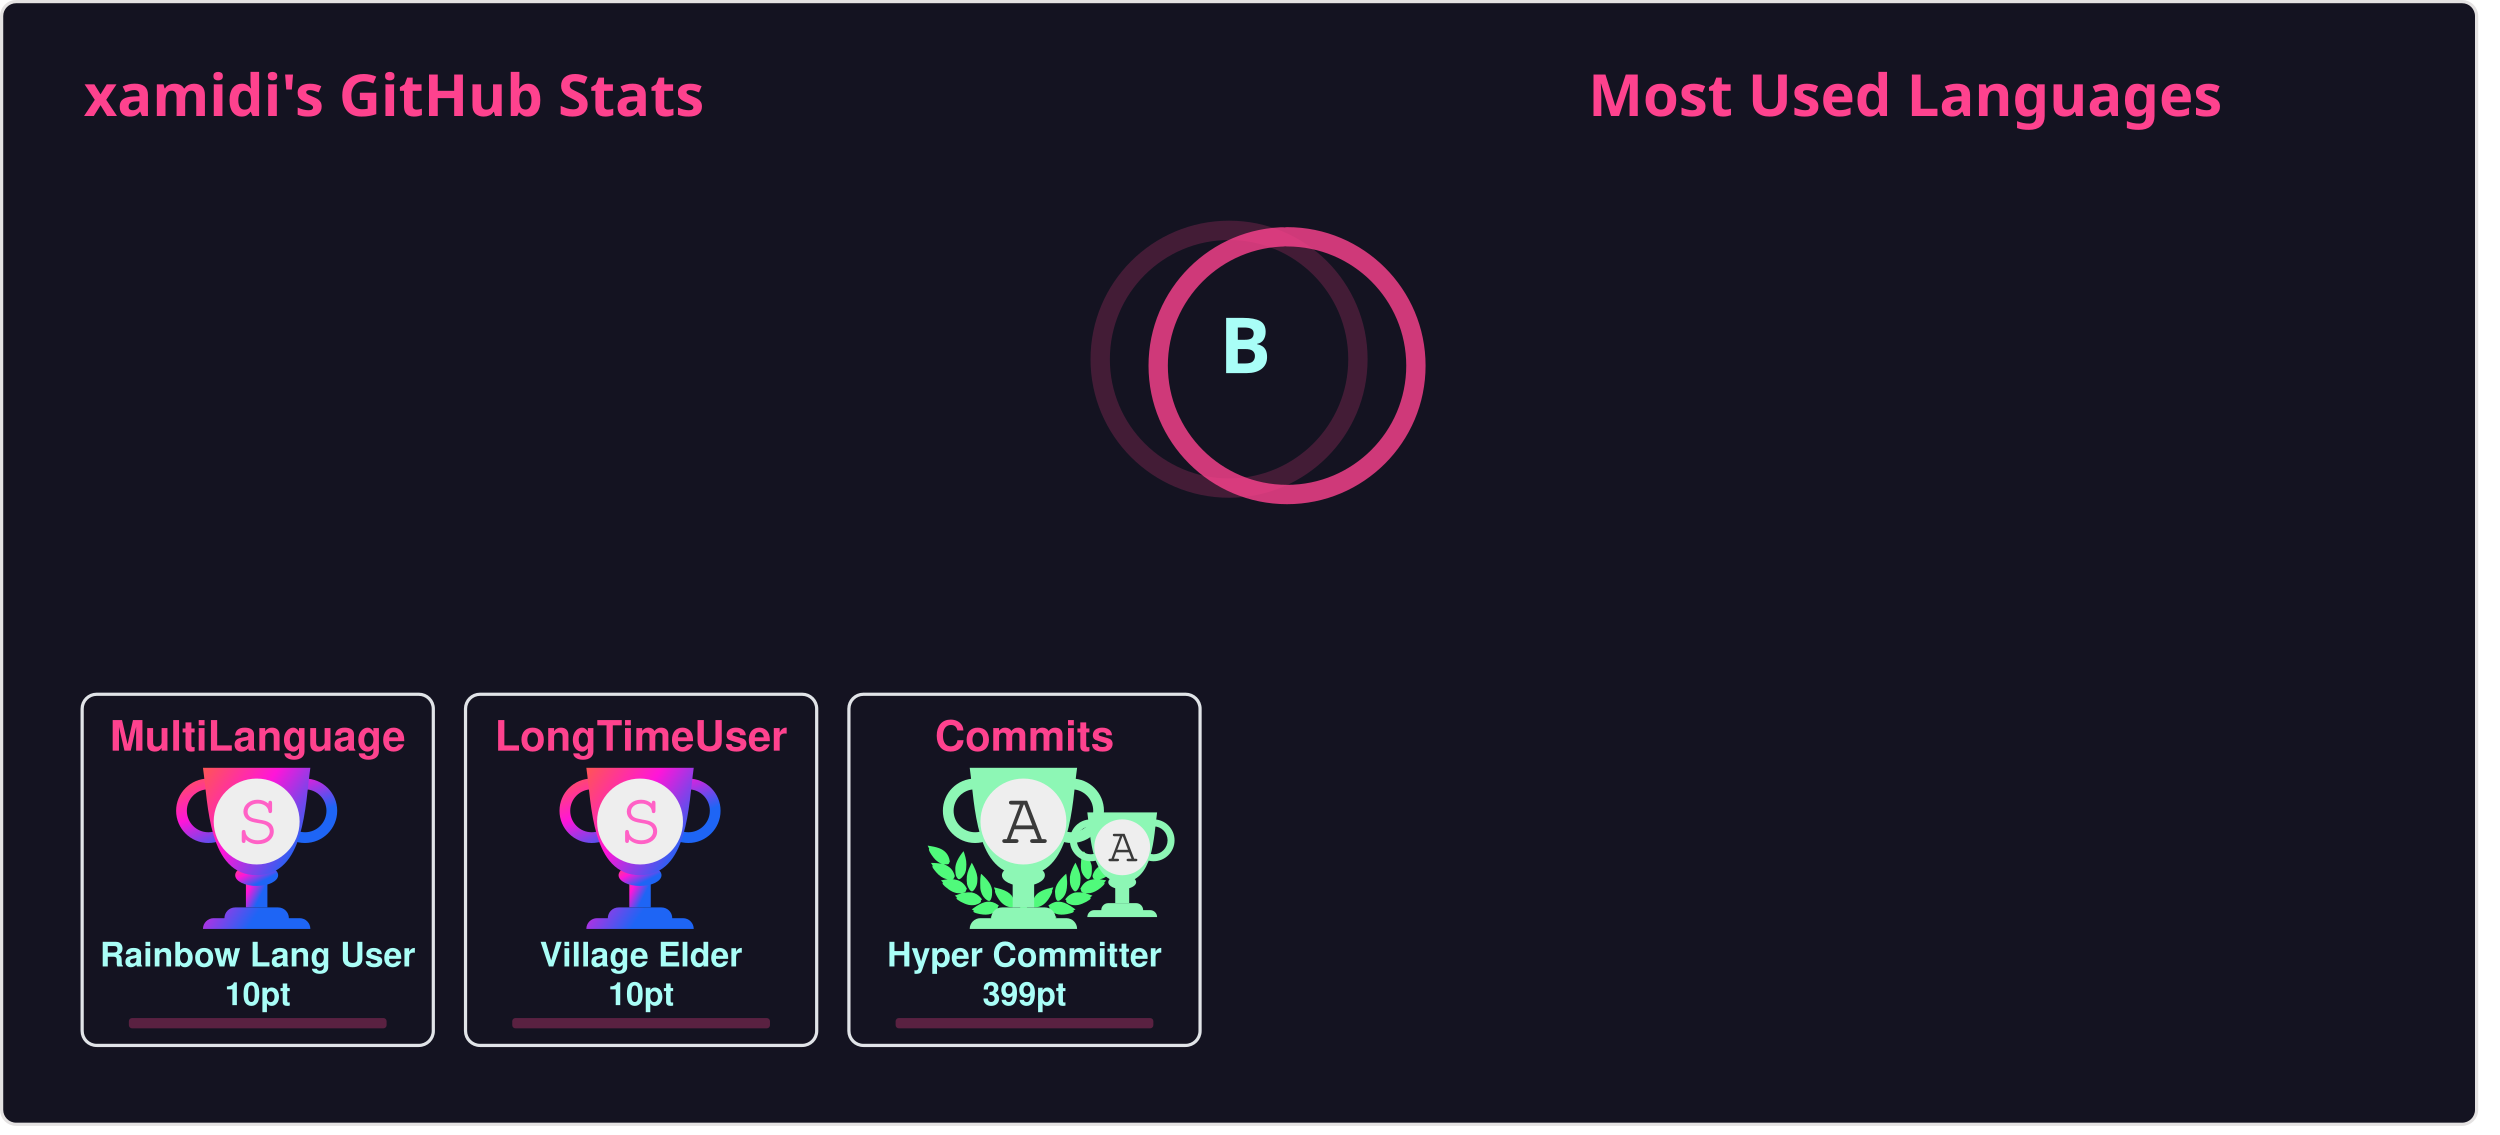
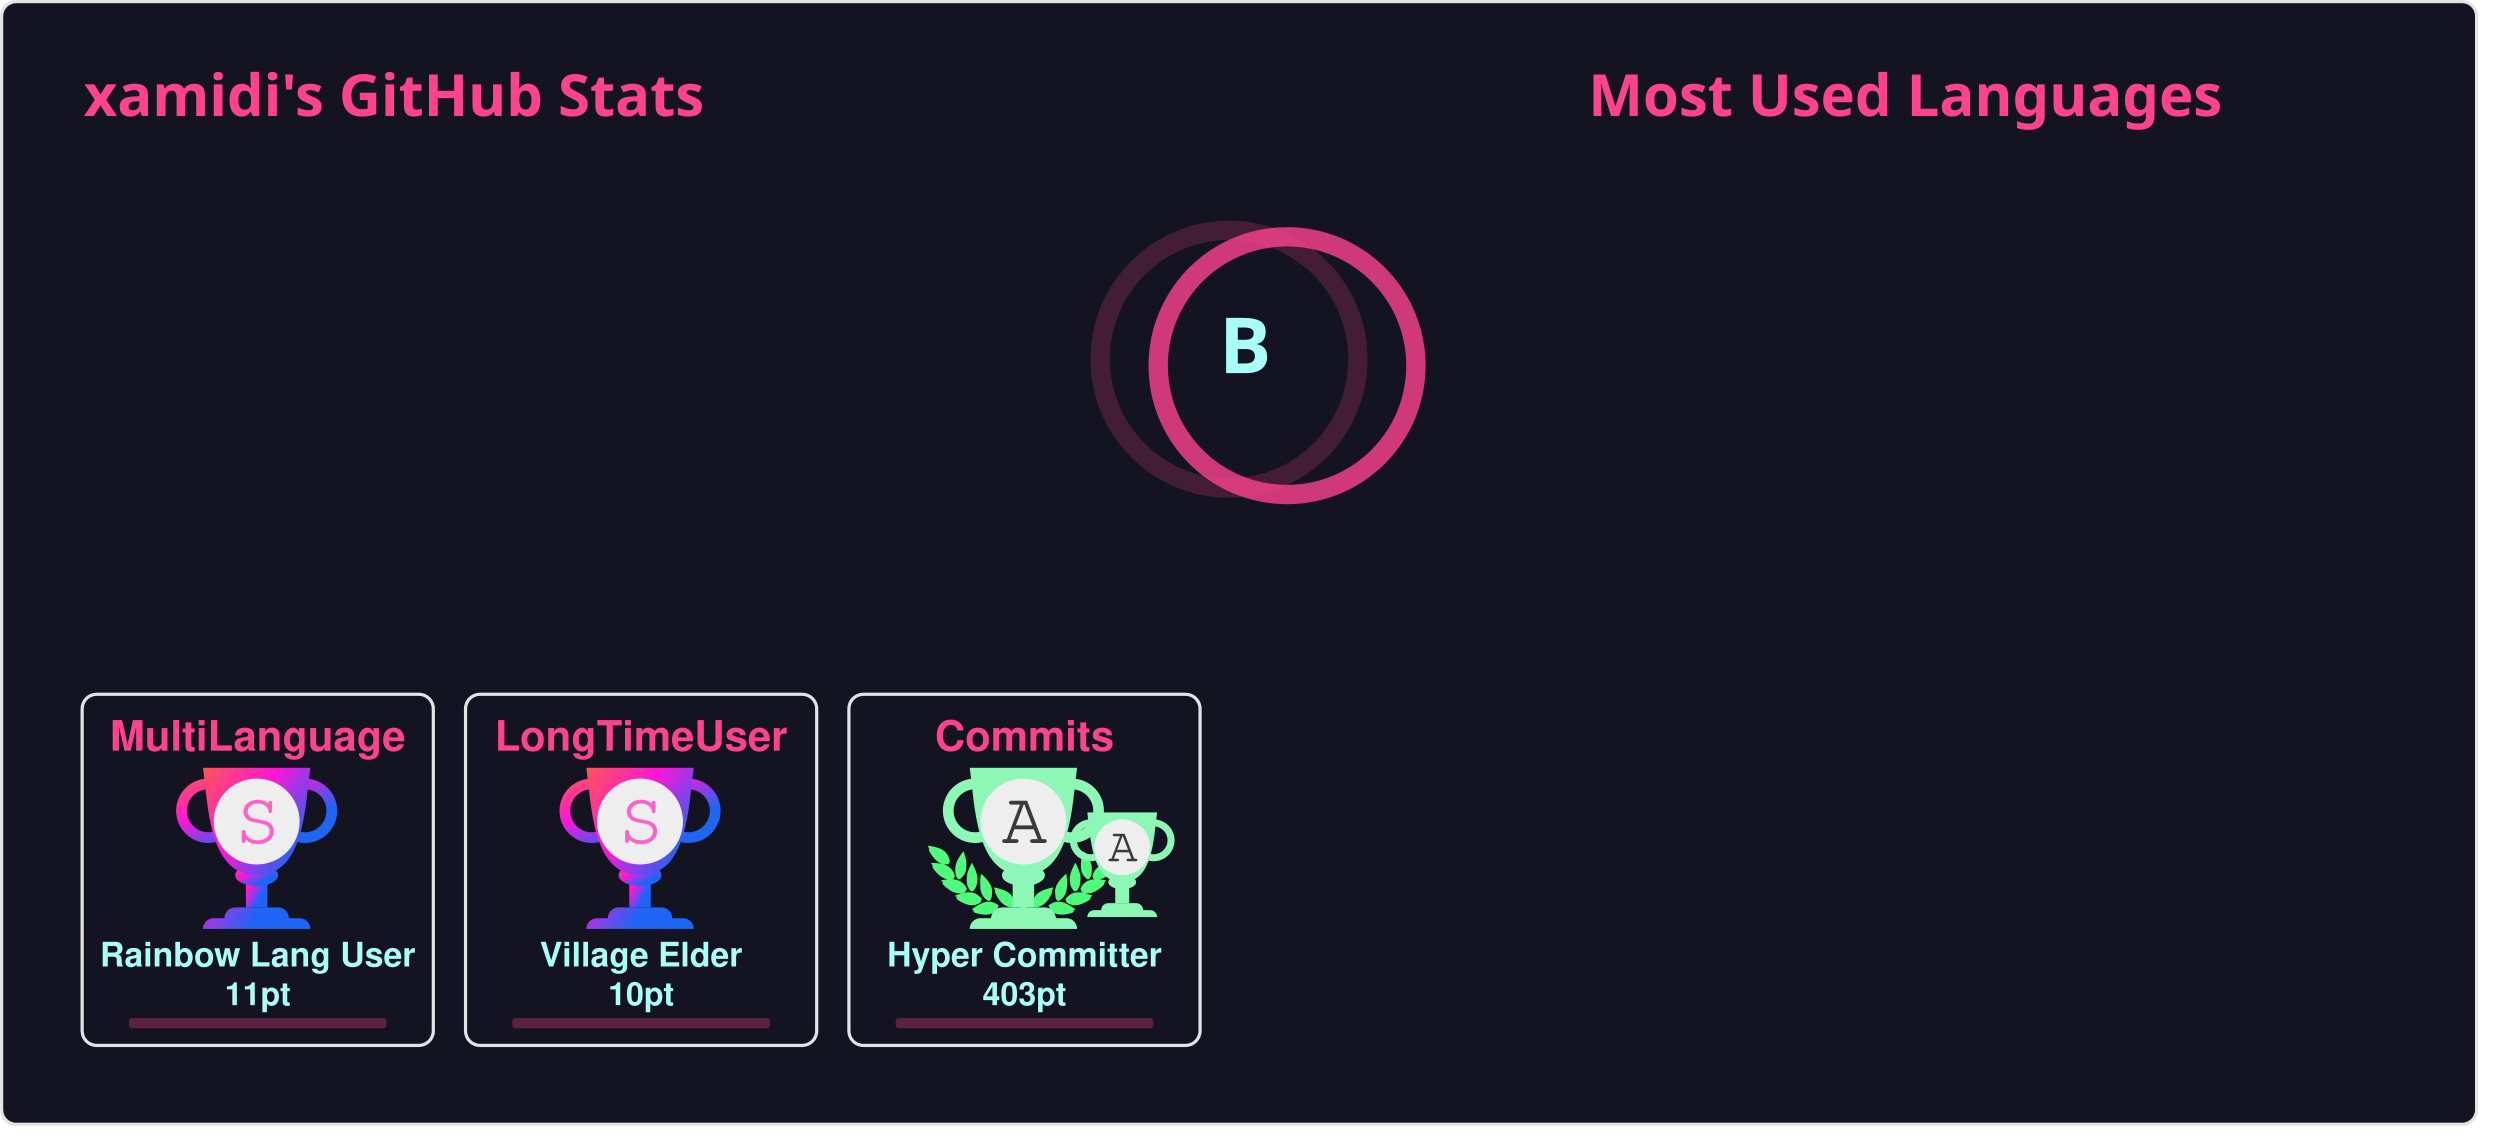
<svg xmlns="http://www.w3.org/2000/svg" xmlns:xlink="http://www.w3.org/1999/xlink" width="776" height="352" version="1.1" viewBox="0 0 776 352">
  <defs id="lib">
    <svg id="stats" width="467" height="195" version="1.1">
      <svg width="467" height="195" viewBox="0 0 467 195" fill="none" role="img" aria-labelledby="descId">
        <style>
          .header {
            font: 600 18px 'Segoe UI', Ubuntu, Sans-Serif;
            fill: #fe428e;
            animation: fadeInAnimation 0.8s ease-in-out forwards;
          }
          @supports(-moz-appearance: auto) {
            /* Selector detects Firefox */
            .header { font-size: 15.5px; }
          }
          
    .stat {
      font: 600 14px 'Segoe UI', Ubuntu, "Helvetica Neue", Sans-Serif; fill: #a9fef7;
    }
    @supports(-moz-appearance: auto) {
      /* Selector detects Firefox */
      .stat { font-size:12px; }
    }
    .stagger {
      opacity: 0;
      animation: fadeInAnimation 0.3s ease-in-out forwards;
    }
    .rank-text {
      font: 800 24px 'Segoe UI', Ubuntu, Sans-Serif; fill: #a9fef7;
      animation: scaleInAnimation 0.3s ease-in-out forwards;
    }
    
    .not_bold { font-weight: 400 }
    .bold { font-weight: 700 }
    .icon {
      fill: #f8d847;
      display: block;
    }

    .rank-circle-rim {
      stroke: #fe428e;
      fill: none;
      stroke-width: 6;
      opacity: 0.2;
    }
    .rank-circle {
      stroke: #fe428e;
      stroke-dasharray: 250;
      fill: none;
      stroke-width: 6;
      stroke-linecap: round;
      opacity: 0.8;
      transform-origin: -10px 8px;
      transform: rotate(-90deg);
      animation: rankAnimation 1s forwards ease-in-out;
    }
    
    @keyframes rankAnimation {
      from {
        stroke-dashoffset: 251.327;
      }
      to {
-         stroke-dashoffset: 234.959;
+         stroke-dashoffset: 234.813;
      }
    }
  
  

          
    /* Animations */
    @keyframes scaleInAnimation {
      from {
        transform: translate(-5px, 5px) scale(0);
      }
      to {
        transform: translate(-5px, 5px) scale(1);
      }
    }
    @keyframes fadeInAnimation {
      from {
        opacity: 0;
      }
      to {
        opacity: 1;
      }
    }
  
          
        </style>
        <rect data-testid="card-bg" x="0.5" y="0.5" rx="4.5" height="99%" stroke="#e4e2e2" width="466" fill="#141321" stroke-opacity="0" />
        <g data-testid="card-title" transform="translate(25, 35)">
          <g transform="translate(0, 0)">
            <text x="0" y="0" class="header" data-testid="header">xamidi's GitHub Stats</text>
          </g>
        </g>
        <g data-testid="main-card-body" transform="translate(0, 55)">
          <g data-testid="rank-circle" transform="translate(390.5, 47.5)">
            <circle class="rank-circle-rim" cx="-10" cy="8" r="40" />
            <circle class="rank-circle" cx="-10" cy="8" r="40" />
            <g class="rank-text">
              <text x="-5" y="3" alignment-baseline="central" dominant-baseline="central" text-anchor="middle" data-testid="level-rank-icon">
          B
        </text>
            </g>
          </g>
          <svg x="0" y="0">
            <g transform="translate(0, 0)">
              <g class="stagger" style="animation-delay: 450ms" transform="translate(25, 0)">
                <svg data-testid="icon" class="icon" viewBox="0 0 16 16" version="1.1" width="16" height="16">
                  <path fill-rule="evenodd" d="M8 .25a.75.75 0 01.673.418l1.882 3.815 4.21.612a.75.75 0 01.416 1.279l-3.046 2.97.719 4.192a.75.75 0 01-1.088.791L8 12.347l-3.766 1.98a.75.75 0 01-1.088-.79l.72-4.194L.818 6.374a.75.75 0 01.416-1.28l4.21-.611L7.327.668A.75.75 0 018 .25zm0 2.445L6.615 5.5a.75.75 0 01-.564.41l-3.097.45 2.24 2.184a.75.75 0 01.216.664l-.528 3.084 2.769-1.456a.75.75 0 01.698 0l2.77 1.456-.53-3.084a.75.75 0 01.216-.664l2.24-2.183-3.096-.45a.75.75 0 01-.564-.41L8 2.694v.001z" />
                </svg>
                <text class="stat  bold" x="25" y="12.5">Total Stars Earned:</text>
                <text class="stat  bold" x="219.01" y="12.5" data-testid="stars">7</text>
              </g>
            </g>
            <g transform="translate(0, 25)">
              <g class="stagger" style="animation-delay: 600ms" transform="translate(25, 0)">
                <svg data-testid="icon" class="icon" viewBox="0 0 16 16" version="1.1" width="16" height="16">
                  <path fill-rule="evenodd" d="M1.643 3.143L.427 1.927A.25.25 0 000 2.104V5.75c0 .138.112.25.25.25h3.646a.25.25 0 00.177-.427L2.715 4.215a6.5 6.5 0 11-1.18 4.458.75.75 0 10-1.493.154 8.001 8.001 0 101.6-5.684zM7.75 4a.75.75 0 01.75.75v2.992l2.028.812a.75.75 0 01-.557 1.392l-2.5-1A.75.75 0 017 8.25v-3.5A.75.75 0 017.75 4z" />
                </svg>
                <text class="stat  bold" x="25" y="12.5">Total Commits:</text>
-                 <text class="stat  bold" x="219.01" y="12.5" data-testid="commits">121</text>
+                 <text class="stat  bold" x="219.01" y="12.5" data-testid="commits">126</text>
              </g>
            </g>
            <g transform="translate(0, 50)">
              <g class="stagger" style="animation-delay: 750ms" transform="translate(25, 0)">
                <svg data-testid="icon" class="icon" viewBox="0 0 16 16" version="1.1" width="16" height="16">
                  <path fill-rule="evenodd" d="M7.177 3.073L9.573.677A.25.25 0 0110 .854v4.792a.25.25 0 01-.427.177L7.177 3.427a.25.25 0 010-.354zM3.75 2.5a.75.75 0 100 1.5.75.75 0 000-1.5zm-2.25.75a2.25 2.25 0 113 2.122v5.256a2.251 2.251 0 11-1.5 0V5.372A2.25 2.25 0 011.5 3.25zM11 2.5h-1V4h1a1 1 0 011 1v5.628a2.251 2.251 0 101.5 0V5A2.5 2.5 0 0011 2.5zm1 10.25a.75.75 0 111.5 0 .75.75 0 01-1.5 0zM3.75 12a.75.75 0 100 1.5.75.75 0 000-1.5z" />
                </svg>
                <text class="stat  bold" x="25" y="12.5">Total PRs:</text>
                <text class="stat  bold" x="219.01" y="12.5" data-testid="prs">4</text>
              </g>
            </g>
            <g transform="translate(0, 75)">
              <g class="stagger" style="animation-delay: 900ms" transform="translate(25, 0)">
                <svg data-testid="icon" class="icon" viewBox="0 0 16 16" version="1.1" width="16" height="16">
                  <path fill-rule="evenodd" d="M8 1.5a6.5 6.5 0 100 13 6.5 6.5 0 000-13zM0 8a8 8 0 1116 0A8 8 0 010 8zm9 3a1 1 0 11-2 0 1 1 0 012 0zm-.25-6.25a.75.75 0 00-1.5 0v3.5a.75.75 0 001.5 0v-3.5z" />
                </svg>
                <text class="stat  bold" x="25" y="12.5">Total Issues:</text>
                <text class="stat  bold" x="219.01" y="12.5" data-testid="issues">11</text>
              </g>
            </g>
            <g transform="translate(0, 100)">
              <g class="stagger" style="animation-delay: 1050ms" transform="translate(25, 0)">
                <svg data-testid="icon" class="icon" viewBox="0 0 16 16" version="1.1" width="16" height="16">
                  <path fill-rule="evenodd" d="M2 2.5A2.5 2.5 0 014.5 0h8.75a.75.75 0 01.75.75v12.5a.75.75 0 01-.75.75h-2.5a.75.75 0 110-1.5h1.75v-2h-8a1 1 0 00-.714 1.7.75.75 0 01-1.072 1.05A2.495 2.495 0 012 11.5v-9zm10.5-1V9h-8c-.356 0-.694.074-1 .208V2.5a1 1 0 011-1h8zM5 12.25v3.25a.25.25 0 00.4.2l1.45-1.087a.25.25 0 01.3 0L8.6 15.7a.25.25 0 00.4-.2v-3.25a.25.25 0 00-.25-.25h-3.5a.25.25 0 00-.25.25z" />
                </svg>
                <text class="stat  bold" x="25" y="12.5">Contributed to (last year):</text>
                <text class="stat  bold" x="219.01" y="12.5" data-testid="contribs">6</text>
              </g>
            </g>
          </svg>
        </g>
      </svg>
    </svg>
    <svg id="languages" width="300" height="350" version="1.1">
      <svg width="300" height="350" viewBox="0 0 300 350" fill="none" role="img" aria-labelledby="descId">
        <style>
          .header {
            font: 600 18px 'Segoe UI', Ubuntu, Sans-Serif;
            fill: #fe428e;
            animation: fadeInAnimation 0.8s ease-in-out forwards;
          }
          @supports(-moz-appearance: auto) {
            /* Selector detects Firefox */
            .header { font-size: 15.5px; }
          }
          
    @keyframes slideInAnimation {
      from {
        width: 0;
      }
      to {
        width: calc(100%-100px);
      }
    }
    @keyframes growWidthAnimation {
      from {
        width: 0;
      }
      to {
        width: 100%;
      }
    }
    .stat {
      font: 600 14px 'Segoe UI', Ubuntu, "Helvetica Neue", Sans-Serif; fill: #a9fef7;
    }
    @supports(-moz-appearance: auto) {
      /* Selector detects Firefox */
      .stat { font-size:12px; }
    }
    .bold { font-weight: 700 }
    .lang-name {
      font: 400 11px "Segoe UI", Ubuntu, Sans-Serif;
      fill: #a9fef7;
    }
    .stagger {
      opacity: 0;
      animation: fadeInAnimation 0.3s ease-in-out forwards;
    }
    #rect-mask rect{
      animation: slideInAnimation 1s ease-in-out forwards;
    }
    .lang-progress{
      animation: growWidthAnimation 0.6s ease-in-out forwards;
    }
    

          
    /* Animations */
    @keyframes scaleInAnimation {
      from {
        transform: translate(-5px, 5px) scale(0);
      }
      to {
        transform: translate(-5px, 5px) scale(1);
      }
    }
    @keyframes fadeInAnimation {
      from {
        opacity: 0;
      }
      to {
        opacity: 1;
      }
    }
  
          
        </style>
        <rect data-testid="card-bg" x="0.5" y="0.5" rx="4.5" height="99%" stroke="#e4e2e2" width="299" fill="#141321" stroke-opacity="0" />
        <g data-testid="card-title" transform="translate(25, 35)">
          <g transform="translate(0, 0)">
            <text x="0" y="0" class="header" data-testid="header">Most Used Languages</text>
          </g>
        </g>
        <g data-testid="main-card-body" transform="translate(0, 55)">
          <svg data-testid="lang-items">
            <g transform="translate(0, 0)">
              <svg data-testid="donut">
                <g class="stagger" style="animation-delay: 100ms">
-                   <circle cx="150" cy="100" r="80" fill="transparent" stroke="#f34b7d" stroke-width="25" stroke-dasharray="502.655" stroke-dashoffset="0" size="89.556" data-testid="lang-donut" />
+                   <circle cx="150" cy="100" r="80" fill="transparent" stroke="#f34b7d" stroke-width="25" stroke-dasharray="502.655" stroke-dashoffset="0" size="89.445" data-testid="lang-donut" />
                </g>
                <g class="stagger" style="animation-delay: 200ms">
-                   <circle cx="150" cy="100" r="80" fill="transparent" stroke="#e34c26" stroke-width="25" stroke-dasharray="502.655" stroke-dashoffset="450.157" size="6.251" data-testid="lang-donut" />
+                   <circle cx="150" cy="100" r="80" fill="transparent" stroke="#e34c26" stroke-width="25" stroke-dasharray="502.655" stroke-dashoffset="449.598" size="6.243" data-testid="lang-donut" />
                </g>
                <g class="stagger" style="animation-delay: 300ms">
-                   <circle cx="150" cy="100" r="80" fill="transparent" stroke="#178600" stroke-width="25" stroke-dasharray="502.655" stroke-dashoffset="481.578" size="3.361" data-testid="lang-donut" />
+                   <circle cx="150" cy="100" r="80" fill="transparent" stroke="#178600" stroke-width="25" stroke-dasharray="502.655" stroke-dashoffset="480.98" size="3.357" data-testid="lang-donut" />
                </g>
                <g class="stagger" style="animation-delay: 400ms">
-                   <circle cx="150" cy="100" r="80" fill="transparent" stroke="#f1e05a" stroke-width="25" stroke-dasharray="502.655" stroke-dashoffset="498.473" size="0.832" data-testid="lang-donut" />
+                   <circle cx="150" cy="100" r="80" fill="transparent" stroke="#f1e05a" stroke-width="25" stroke-dasharray="502.655" stroke-dashoffset="497.854" size="0.955" data-testid="lang-donut" />
                </g>
              </svg>
            </g>
            <g transform="translate(0, 220)">
              <svg data-testid="lang-names" x="25">
                <g transform="translate(0, 0)">
                  <g transform="translate(0, 0)">
                    <g class="stagger" style="animation-delay: 450ms">
                      <circle cx="5" cy="6" r="5" fill="#f34b7d" />
                      <text data-testid="lang-name" x="15" y="10" class="lang-name">
-         C++ 89.56%
+         C++ 89.44%
      </text>
                    </g>
                  </g>
                  <g transform="translate(0, 25)">
                    <g class="stagger" style="animation-delay: 600ms">
                      <circle cx="5" cy="6" r="5" fill="#e34c26" />
                      <text data-testid="lang-name" x="15" y="10" class="lang-name">
-         HTML 6.25%
+         HTML 6.24%
      </text>
                    </g>
                  </g>
                </g>
                <g transform="translate(150, 0)">
                  <g transform="translate(0, 0)">
                    <g class="stagger" style="animation-delay: 450ms">
                      <circle cx="5" cy="6" r="5" fill="#178600" />
                      <text data-testid="lang-name" x="15" y="10" class="lang-name">
        C# 3.36%
      </text>
                    </g>
                  </g>
                  <g transform="translate(0, 25)">
                    <g class="stagger" style="animation-delay: 600ms">
                      <circle cx="5" cy="6" r="5" fill="#f1e05a" />
                      <text data-testid="lang-name" x="15" y="10" class="lang-name">
-         JavaScript 0.83%
+         JavaScript 0.96%
      </text>
                    </g>
                  </g>
                </g>
              </svg>
            </g>
          </svg>
        </g>
      </svg>
    </svg>
    <svg id="trophies" width="348" height="110" version="1.1">
      <svg width="348" height="110" viewBox="0 0 348 110" fill="none">
        <svg x="0" y="0" width="110" height="110" viewBox="0 0 110 110" fill="none">
          <rect x="0.5" y="0.5" rx="4.5" width="109" height="109" stroke="#e1e4e8" fill="#141321" stroke-opacity="1" fill-opacity="1" />
          <defs>
            <linearGradient id="SECRET" gradientTransform="rotate(45)">
              <stop offset="0%" stop-color="#ff5555" />
              <stop offset="50%" stop-color="#ff15d9" />
              <stop offset="100%" stop-color="#1E65F5" />
            </linearGradient>
          </defs>
          <svg x="28" y="20" width="100" height="100" viewBox="0 0 30 30" fill="url(#SECRET)">
            <path d="M7 10h2v4H7v-4z" />
            <path d="M10 11c0 .552-.895 1-2 1s-2-.448-2-1 .895-1 2-1 2 .448 2 1z" />
            <path fill-rule="evenodd" d="M12.5 3a2 2 0 1 0 0 4 2 2 0 0 0 0-4zm-3 2a3 3 0 1 1 6 0 3 3 0 0 1-6 0zm-6-2a2 2 0 1 0 0 4 2 2 0 0 0 0-4zm-3 2a3 3 0 1 1 6 0 3 3 0 0 1-6 0z" />
            <path d="M3 1h10c-.495 3.467-.5 10-5 10S3.495 4.467 3 1zm0 15a1 1 0 0 1 1-1h8a1 1 0 0 1 1 1H3zm2-1a1 1 0 0 1 1-1h4a1 1 0 0 1 1 1H5z" />
            <circle cx="8" cy="6" r="4" fill="#EEEEEE" />
            <text x="6" y="8" font-family="Courier, Monospace" font-size="7" fill="#ff61c6">S</text>
          </svg>
          <text x="50%" y="18" text-anchor="middle" font-family="Segoe UI,Helvetica,Arial,sans-serif,Apple Color Emoji,Segoe UI Emoji" font-weight="bold" font-size="13" fill="#fe428e">MultiLanguage</text>
          <text x="50%" y="85" text-anchor="middle" font-family="Segoe UI,Helvetica,Arial,sans-serif,Apple Color Emoji,Segoe UI Emoji" font-weight="bold" font-size="10.5" fill="#a9fef7">Rainbow Lang User</text>
-           <text x="50%" y="97" text-anchor="middle" font-family="Segoe UI,Helvetica,Arial,sans-serif,Apple Color Emoji,Segoe UI Emoji" font-weight="bold" font-size="10" fill="#a9fef7">10pt</text>
+           <text x="50%" y="97" text-anchor="middle" font-family="Segoe UI,Helvetica,Arial,sans-serif,Apple Color Emoji,Segoe UI Emoji" font-weight="bold" font-size="10" fill="#a9fef7">11pt</text>
          <style>
    @keyframes MultiLanguageRankAnimation {
      from {
        width: 0px;
      }
      to {
        width: 80px;
      }
    }
    #MultiLanguage-rank-progress{
      animation: MultiLanguageRankAnimation 1s forwards ease-in-out;
    }
    </style>
          <rect x="15" y="101" rx="1" width="80" height="3.2" opacity="0.3" fill="#fe428e" />
          <rect id="MultiLanguage-rank-progress" x="15" y="101" rx="1" height="3.2" fill="#fe428e" />
        </svg>
        <svg x="119" y="0" width="110" height="110" viewBox="0 0 110 110" fill="none">
          <rect x="0.5" y="0.5" rx="4.5" width="109" height="109" stroke="#e1e4e8" fill="#141321" stroke-opacity="1" fill-opacity="1" />
          <defs>
            <linearGradient id="SECRET" gradientTransform="rotate(45)">
              <stop offset="0%" stop-color="#ff5555" />
              <stop offset="50%" stop-color="#ff15d9" />
              <stop offset="100%" stop-color="#1E65F5" />
            </linearGradient>
          </defs>
          <svg x="28" y="20" width="100" height="100" viewBox="0 0 30 30" fill="url(#SECRET)">
            <path d="M7 10h2v4H7v-4z" />
            <path d="M10 11c0 .552-.895 1-2 1s-2-.448-2-1 .895-1 2-1 2 .448 2 1z" />
            <path fill-rule="evenodd" d="M12.5 3a2 2 0 1 0 0 4 2 2 0 0 0 0-4zm-3 2a3 3 0 1 1 6 0 3 3 0 0 1-6 0zm-6-2a2 2 0 1 0 0 4 2 2 0 0 0 0-4zm-3 2a3 3 0 1 1 6 0 3 3 0 0 1-6 0z" />
            <path d="M3 1h10c-.495 3.467-.5 10-5 10S3.495 4.467 3 1zm0 15a1 1 0 0 1 1-1h8a1 1 0 0 1 1 1H3zm2-1a1 1 0 0 1 1-1h4a1 1 0 0 1 1 1H5z" />
            <circle cx="8" cy="6" r="4" fill="#EEEEEE" />
            <text x="6" y="8" font-family="Courier, Monospace" font-size="7" fill="#ff61c6">S</text>
          </svg>
          <text x="50%" y="18" text-anchor="middle" font-family="Segoe UI,Helvetica,Arial,sans-serif,Apple Color Emoji,Segoe UI Emoji" font-weight="bold" font-size="13" fill="#fe428e">LongTimeUser</text>
          <text x="50%" y="85" text-anchor="middle" font-family="Segoe UI,Helvetica,Arial,sans-serif,Apple Color Emoji,Segoe UI Emoji" font-weight="bold" font-size="10.5" fill="#a9fef7">Village Elder</text>
          <text x="50%" y="97" text-anchor="middle" font-family="Segoe UI,Helvetica,Arial,sans-serif,Apple Color Emoji,Segoe UI Emoji" font-weight="bold" font-size="10" fill="#a9fef7">10pt</text>
          <style>
    @keyframes LongTimeUserRankAnimation {
      from {
        width: 0px;
      }
      to {
        width: 80px;
      }
    }
    #LongTimeUser-rank-progress{
      animation: LongTimeUserRankAnimation 1s forwards ease-in-out;
    }
    </style>
          <rect x="15" y="101" rx="1" width="80" height="3.2" opacity="0.3" fill="#fe428e" />
          <rect id="LongTimeUser-rank-progress" x="15" y="101" rx="1" height="3.2" fill="#fe428e" />
        </svg>
        <svg x="238" y="0" width="110" height="110" viewBox="0 0 110 110" fill="none">
          <rect x="0.5" y="0.5" rx="4.5" width="109" height="109" stroke="#e1e4e8" fill="#141321" stroke-opacity="1" fill-opacity="1" />
          <svg width="90pt" height="90pt" viewBox="0 0 100 100" preserveAspectRatio="xMidYMid meet">
            <g transform="translate(20,60) scale(0.004,-0.004)" fill="#50fa7b" stroke="none">
              <path d="M200 5103 c0 -2 18 -40 41 -84 47 -95 62 -132 50 -125 -15 10 -18 -39 -6 -87 31 -121 265 -468 412 -608 124 -119 281 -222 383 -251 36 -10 49 -16 30 -13 -19 3 -78 12 -130 20 -117 17 -353 35 -477 35 l-93 0 53 -82 c72 -112 72 -112 59 -104 -18 11 -26 -41 -13 -84 25 -84 261 -376 404 -502 95 -83 222 -168 304 -205 98 -43 194 -73 242 -74 l46 -1 -45 -8 c-25 -5 -124 -21 -220 -36 -96 -15 -177 -29 -180 -31 -2 -2 0 -7 5 -11 27 -19 138 -144 123 -139 -18 6 -28 -10 -28 -47 0 -38 53 -108 141 -187 349 -313 631 -450 939 -453 63 0 131 2 150 7 19 4 -35 -17 -120 -46 -236 -82 -310 -110 -310 -117 0 -3 29 -28 65 -54 55 -40 102 -84 67 -62 -13 8 -32 -24 -32 -54 0 -99 486 -361 790 -426 125 -27 327 -25 444 4 113 28 261 98 309 145 39 40 56 92 38 124 -8 17 -4 24 29 49 22 16 40 32 40 36 0 4 -26 40 -58 80 -162 203 -368 328 -608 369 -89 15 -368 6 -474 -15 -131 -26 -147 -26 -59 -3 51 13 102 34 122 50 38 29 61 84 51 123 -5 18 1 26 25 39 17 8 31 19 31 23 0 4 -16 38 -35 75 -163 317 -424 501 -781 548 -113 15 -127 19 -91 30 51 14 84 58 89 118 1 20 9 33 20 37 23 7 23 6 -12 114 -108 329 -305 534 -640 662 -41 15 -59 25 -40 21 19 -5 82 -8 140 -8 81 0 113 4 142 18 39 20 73 76 65 107 -3 12 2 20 14 23 23 6 23 21 4 124 -61 320 -249 568 -544 718 -157 79 -394 147 -666 190 -88 13 -170 26 -182 29 -13 2 -23 2 -23 -1z" />
              <path d="M12550 5099 c-232 -36 -334 -55 -445 -84 -484 -122 -761 -346 -880 -712 -26 -79 -57 -242 -48 -255 2 -5 14 -8 26 -9 12 0 16 -3 10 -6 -17 -6 -16 -38 2 -72 25 -49 75 -66 200 -66 61 0 124 4 140 8 17 5 -13 -9 -66 -31 -136 -55 -250 -126 -341 -211 -128 -120 -217 -263 -272 -439 -32 -101 -32 -110 -3 -122 12 -5 17 -9 11 -9 -8 -1 -9 -12 -5 -34 15 -66 41 -95 94 -107 31 -7 31 -7 7 -12 -14 -3 -72 -13 -130 -22 -322 -51 -553 -206 -714 -479 -25 -42 -52 -92 -60 -111 -14 -33 -14 -33 23 -54 20 -12 31 -22 26 -22 -15 0 -17 -39 -4 -78 14 -42 76 -88 130 -97 22 -4 39 -9 36 -11 -2 -2 -55 3 -118 12 -154 22 -395 15 -494 -13 -216 -62 -391 -184 -545 -380 l-41 -52 40 -32 c34 -27 39 -35 30 -51 -17 -33 -1 -85 38 -125 48 -47 196 -117 309 -145 117 -29 319 -31 444 -4 300 64 790 328 790 425 0 29 -18 63 -31 56 -5 -4 -9 -4 -9 -2 0 3 34 29 75 59 41 29 75 56 75 59 0 3 -21 13 -47 22 -349 120 -422 146 -388 140 59 -12 241 -8 310 6 208 43 437 158 636 322 241 199 314 293 265 342 -13 12 -6 24 51 86 36 40 64 73 62 75 -4 2 -107 20 -359 60 -70 12 -77 14 -39 15 48 1 144 31 241 74 139 62 318 202 451 352 104 117 225 279 249 333 21 47 21 99 0 94 -16 -3 -10 9 58 116 l50 77 -72 3 c-91 4 -362 -14 -488 -33 -179 -26 -179 -26 -116 -9 93 26 244 120 365 230 193 174 467 605 443 696 -2 10 -8 15 -13 12 -12 -7 3 30 51 126 23 45 40 85 38 89 -2 4 -23 4 -48 0z m-933 -1185 c-3 -3 -12 -4 -19 -1 -8 3 -5 6 6 6 11 1 17 -2 13 -5z m-1290 -1860 c-3 -3 -12 -4 -19 -1 -8 3 -5 6 6 6 11 1 17 -2 13 -5z m40 -10 c-3 -3 -12 -4 -19 -1 -8 3 -5 6 6 6 11 1 17 -2 13 -5z" />
              <path d="M10242 4632 c-46 -140 -92 -319 -118 -457 -18 -94 -28 -519 -12 -509 4 3 5 -8 2 -25 -8 -40 21 -179 58 -274 75 -195 297 -437 400 -437 57 0 124 70 177 185 53 112 67 224 65 510 -1 120 -5 166 -23 233 -66 252 -206 515 -423 795 -39 51 -74 95 -77 99 -4 4 -26 -50 -49 -120z" />
              <path d="M2407 4612 c-305 -408 -443 -757 -422 -1067 3 -55 8 -140 10 -190 5 -113 30 -204 83 -293 44 -74 88 -118 128 -128 102 -26 339 218 422 433 34 87 67 235 58 258 -3 9 -1 39 5 68 5 28 10 117 10 197 1 155 -15 284 -57 455 -33 137 -117 405 -126 405 -5 0 -55 -62 -111 -138z" />
              <path d="M2970 3839 c-189 -385 -254 -632 -248 -941 2 -86 6 -151 10 -145 5 7 5 -2 2 -19 -19 -98 77 -354 181 -487 76 -96 141 -120 210 -77 70 43 195 240 239 375 20 63 46 197 40 207 -3 4 0 54 6 111 26 257 -51 553 -240 922 -42 83 -87 165 -98 184 l-21 35 -81 -165z" />
              <path d="M9711 3929 c-124 -219 -230 -466 -276 -642 -39 -151 -47 -234 -41 -426 7 -237 39 -357 136 -517 136 -225 233 -251 355 -97 94 121 171 313 181 453 2 36 8 111 13 167 26 288 -56 600 -266 1017 l-60 120 -42 -75z" />
              <path d="M3645 3278 c-2 -7 -14 -78 -27 -158 -19 -123 -22 -188 -23 -430 -2 -309 7 -401 50 -555 66 -232 204 -430 388 -552 120 -80 189 -70 245 34 36 69 74 205 78 283 1 30 5 109 9 175 9 135 -1 213 -41 339 -66 208 -198 406 -429 645 -147 152 -244 237 -250 219z" />
              <path d="M8994 3143 c-289 -284 -435 -492 -514 -732 -32 -100 -55 -261 -45 -330 3 -25 8 -91 10 -146 7 -168 66 -347 129 -387 77 -48 196 11 347 170 94 98 156 199 205 331 37 99 67 234 59 262 -4 11 -2 19 5 19 8 0 10 8 7 21 -3 11 1 77 10 147 10 89 13 172 9 277 -7 191 -48 515 -65 515 -3 0 -74 -66 -157 -147z" />
              <path d="M4501 2358 c52 -129 69 -179 59 -173 -6 4 -10 -12 -10 -42 0 -78 115 -313 252 -514 215 -317 529 -509 832 -509 124 0 166 27 180 112 1 11 8 23 15 27 10 7 11 27 2 98 -66 545 -401 836 -1164 1012 -97 23 -179 41 -182 41 -3 0 5 -24 16 -52z" />
              <path d="M8159 2375 c-609 -138 -940 -344 -1096 -683 -59 -127 -110 -377 -88 -429 5 -10 10 -29 12 -42 13 -75 59 -101 179 -101 316 0 625 196 854 543 110 165 222 395 228 465 3 40 2 53 -7 48 -11 -7 -3 15 53 153 28 68 31 81 19 80 -5 0 -74 -16 -154 -34z" />
              <path d="M4032 1479 c-193 -25 -435 -124 -667 -274 -108 -69 -314 -218 -315 -226 0 -4 28 -16 63 -29 66 -24 92 -40 65 -40 -10 0 -19 -12 -23 -30 -14 -65 45 -105 226 -154 572 -155 982 -93 1270 194 75 74 101 131 81 174 -9 21 -6 31 29 77 21 29 39 55 39 58 0 3 -25 24 -55 46 -229 167 -469 236 -713 204z" />
              <path d="M8513 1476 c-155 -30 -317 -101 -446 -196 l-67 -50 40 -54 c37 -49 40 -56 29 -80 -21 -46 4 -101 80 -176 288 -287 698 -349 1270 -194 180 49 240 89 226 153 -3 16 -14 31 -23 33 -9 2 18 18 61 35 l79 30 -126 92 c-304 223 -550 347 -780 395 -113 23 -257 28 -343 12z" />
              <path d="M6324 1249 c-48 -14 -120 -83 -139 -134 -13 -34 -16 -60 -11 -112 4 -37 6 -84 6 -103 -2 -95 62 -193 145 -220 138 -46 285 52 292 195 1 28 8 71 14 97 10 37 10 60 0 101 -31 139 -167 217 -307 176z" />
              <path d="M5255 1054 c-276 -46 -587 -227 -935 -541 l-54 -50 74 -23 c41 -13 67 -25 58 -27 -23 -6 -34 -48 -20 -78 16 -35 75 -61 188 -84 568 -115 968 -37 1250 243 69 69 110 130 114 171 5 42 0 66 -12 59 -12 -8 -12 -7 39 73 18 29 33 56 33 62 0 15 -49 46 -147 95 -207 104 -386 135 -588 100z" />
              <path d="M7249 1054 c-42 -7 -109 -25 -150 -40 -76 -27 -226 -101 -267 -133 l-24 -18 41 -66 c22 -37 36 -67 31 -67 -18 0 -11 -80 11 -121 11 -22 53 -73 92 -113 279 -282 682 -361 1251 -245 113 23 172 49 188 84 14 30 3 72 -20 77 -9 3 18 15 61 29 l78 24 -93 81 c-362 313 -622 460 -902 509 -106 18 -194 18 -297 -1z" />
            </g>
          </svg>
          <svg x="68" y="35" width="65" height="65" viewBox="0 0 30 30" fill="#8DF7B5">
            <path d="M7 10h2v4H7v-4z" />
            <path d="M10 11c0 .552-.895 1-2 1s-2-.448-2-1 .895-1 2-1 2 .448 2 1z" />
            <path fill-rule="evenodd" d="M12.5 3a2 2 0 1 0 0 4 2 2 0 0 0 0-4zm-3 2a3 3 0 1 1 6 0 3 3 0 0 1-6 0zm-6-2a2 2 0 1 0 0 4 2 2 0 0 0 0-4zm-3 2a3 3 0 1 1 6 0 3 3 0 0 1-6 0z" />
            <path d="M3 1h10c-.495 3.467-.5 10-5 10S3.495 4.467 3 1zm0 15a1 1 0 0 1 1-1h8a1 1 0 0 1 1 1H3zm2-1a1 1 0 0 1 1-1h4a1 1 0 0 1 1 1H5z" />
            <circle cx="8" cy="6" r="4" fill="#EEEEEE" />
            <text x="6" y="8" font-family="Courier, Monospace" font-size="7" fill="#3A3A3A">A</text>
          </svg>
          <defs>
            <linearGradient id="AA" gradientTransform="rotate(45)">
              <stop offset="0%" stop-color="#8DF7B5" />
              <stop offset="70%" stop-color="#8DF7B5" />
              <stop offset="100%" stop-color="#8DF7B5" />
            </linearGradient>
          </defs>
          <svg x="28" y="20" width="100" height="100" viewBox="0 0 30 30" fill="url(#AA)">
            <path d="M7 10h2v4H7v-4z" />
            <path d="M10 11c0 .552-.895 1-2 1s-2-.448-2-1 .895-1 2-1 2 .448 2 1z" />
            <path fill-rule="evenodd" d="M12.5 3a2 2 0 1 0 0 4 2 2 0 0 0 0-4zm-3 2a3 3 0 1 1 6 0 3 3 0 0 1-6 0zm-6-2a2 2 0 1 0 0 4 2 2 0 0 0 0-4zm-3 2a3 3 0 1 1 6 0 3 3 0 0 1-6 0z" />
            <path d="M3 1h10c-.495 3.467-.5 10-5 10S3.495 4.467 3 1zm0 15a1 1 0 0 1 1-1h8a1 1 0 0 1 1 1H3zm2-1a1 1 0 0 1 1-1h4a1 1 0 0 1 1 1H5z" />
            <circle cx="8" cy="6" r="4" fill="#EEEEEE" />
            <text x="6" y="8" font-family="Courier, Monospace" font-size="7" fill="#3A3A3A">A</text>
          </svg>
          <text x="50%" y="18" text-anchor="middle" font-family="Segoe UI,Helvetica,Arial,sans-serif,Apple Color Emoji,Segoe UI Emoji" font-weight="bold" font-size="13" fill="#fe428e">Commits</text>
          <text x="50%" y="85" text-anchor="middle" font-family="Segoe UI,Helvetica,Arial,sans-serif,Apple Color Emoji,Segoe UI Emoji" font-weight="bold" font-size="10.5" fill="#a9fef7">Hyper Committer</text>
-           <text x="50%" y="97" text-anchor="middle" font-family="Segoe UI,Helvetica,Arial,sans-serif,Apple Color Emoji,Segoe UI Emoji" font-weight="bold" font-size="10" fill="#a9fef7">399pt</text>
+           <text x="50%" y="97" text-anchor="middle" font-family="Segoe UI,Helvetica,Arial,sans-serif,Apple Color Emoji,Segoe UI Emoji" font-weight="bold" font-size="10" fill="#a9fef7">403pt</text>
          <style>
    @keyframes CommitsRankAnimation {
      from {
        width: 0px;
      }
      to {
-         width: 53.067px;
+         width: 54.133px;
      }
    }
    #Commits-rank-progress{
      animation: CommitsRankAnimation 1s forwards ease-in-out;
    }
    </style>
          <rect x="15" y="101" rx="1" width="80" height="3.2" opacity="0.3" fill="#fe428e" />
          <rect id="Commits-rank-progress" x="15" y="101" rx="1" height="3.2" fill="#fe428e" />
        </svg>
      </svg>
    </svg>
  </defs>
  <rect x="0.5" y="0.5" rx="4.5" height="99%" stroke="#e4e2e2" width="99%" fill="#141321" stroke-opacity="1" />
  <use xlink:href="#stats" transform="translate(1,1)" />
  <use xlink:href="#languages" transform="translate(468,1)" />
  <use xlink:href="#trophies" transform="translate(25,215)" />
</svg>
